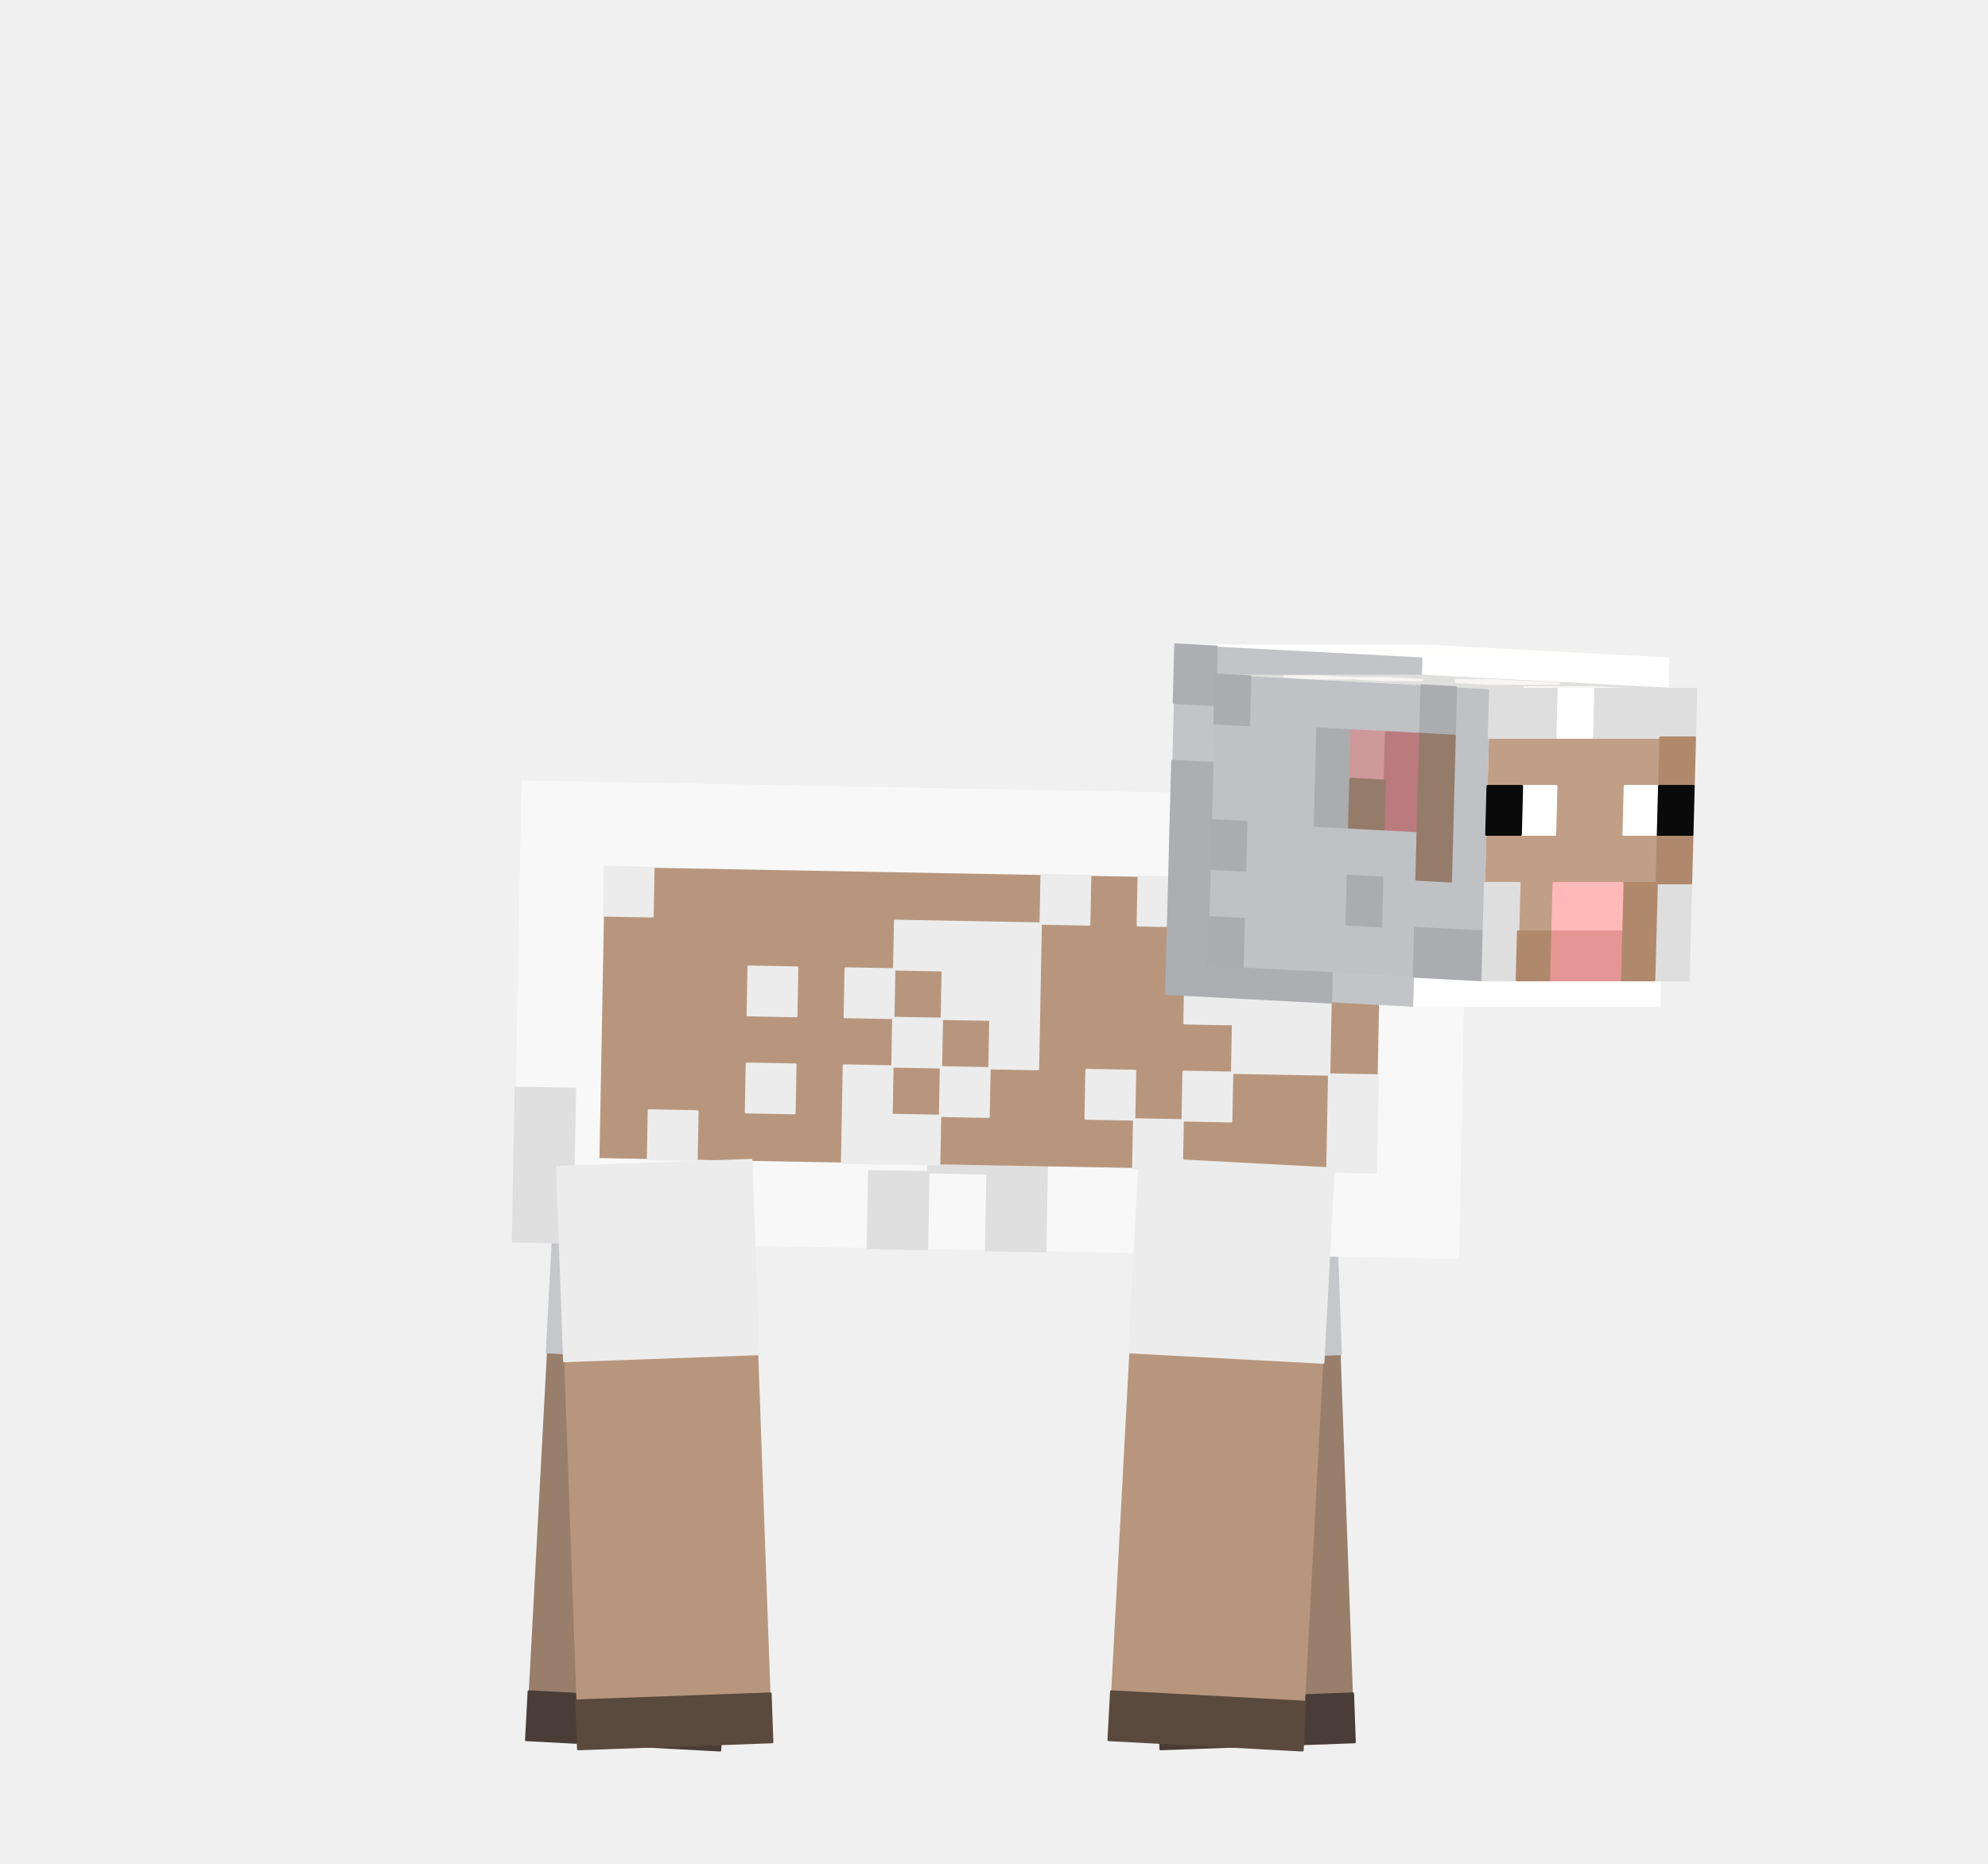
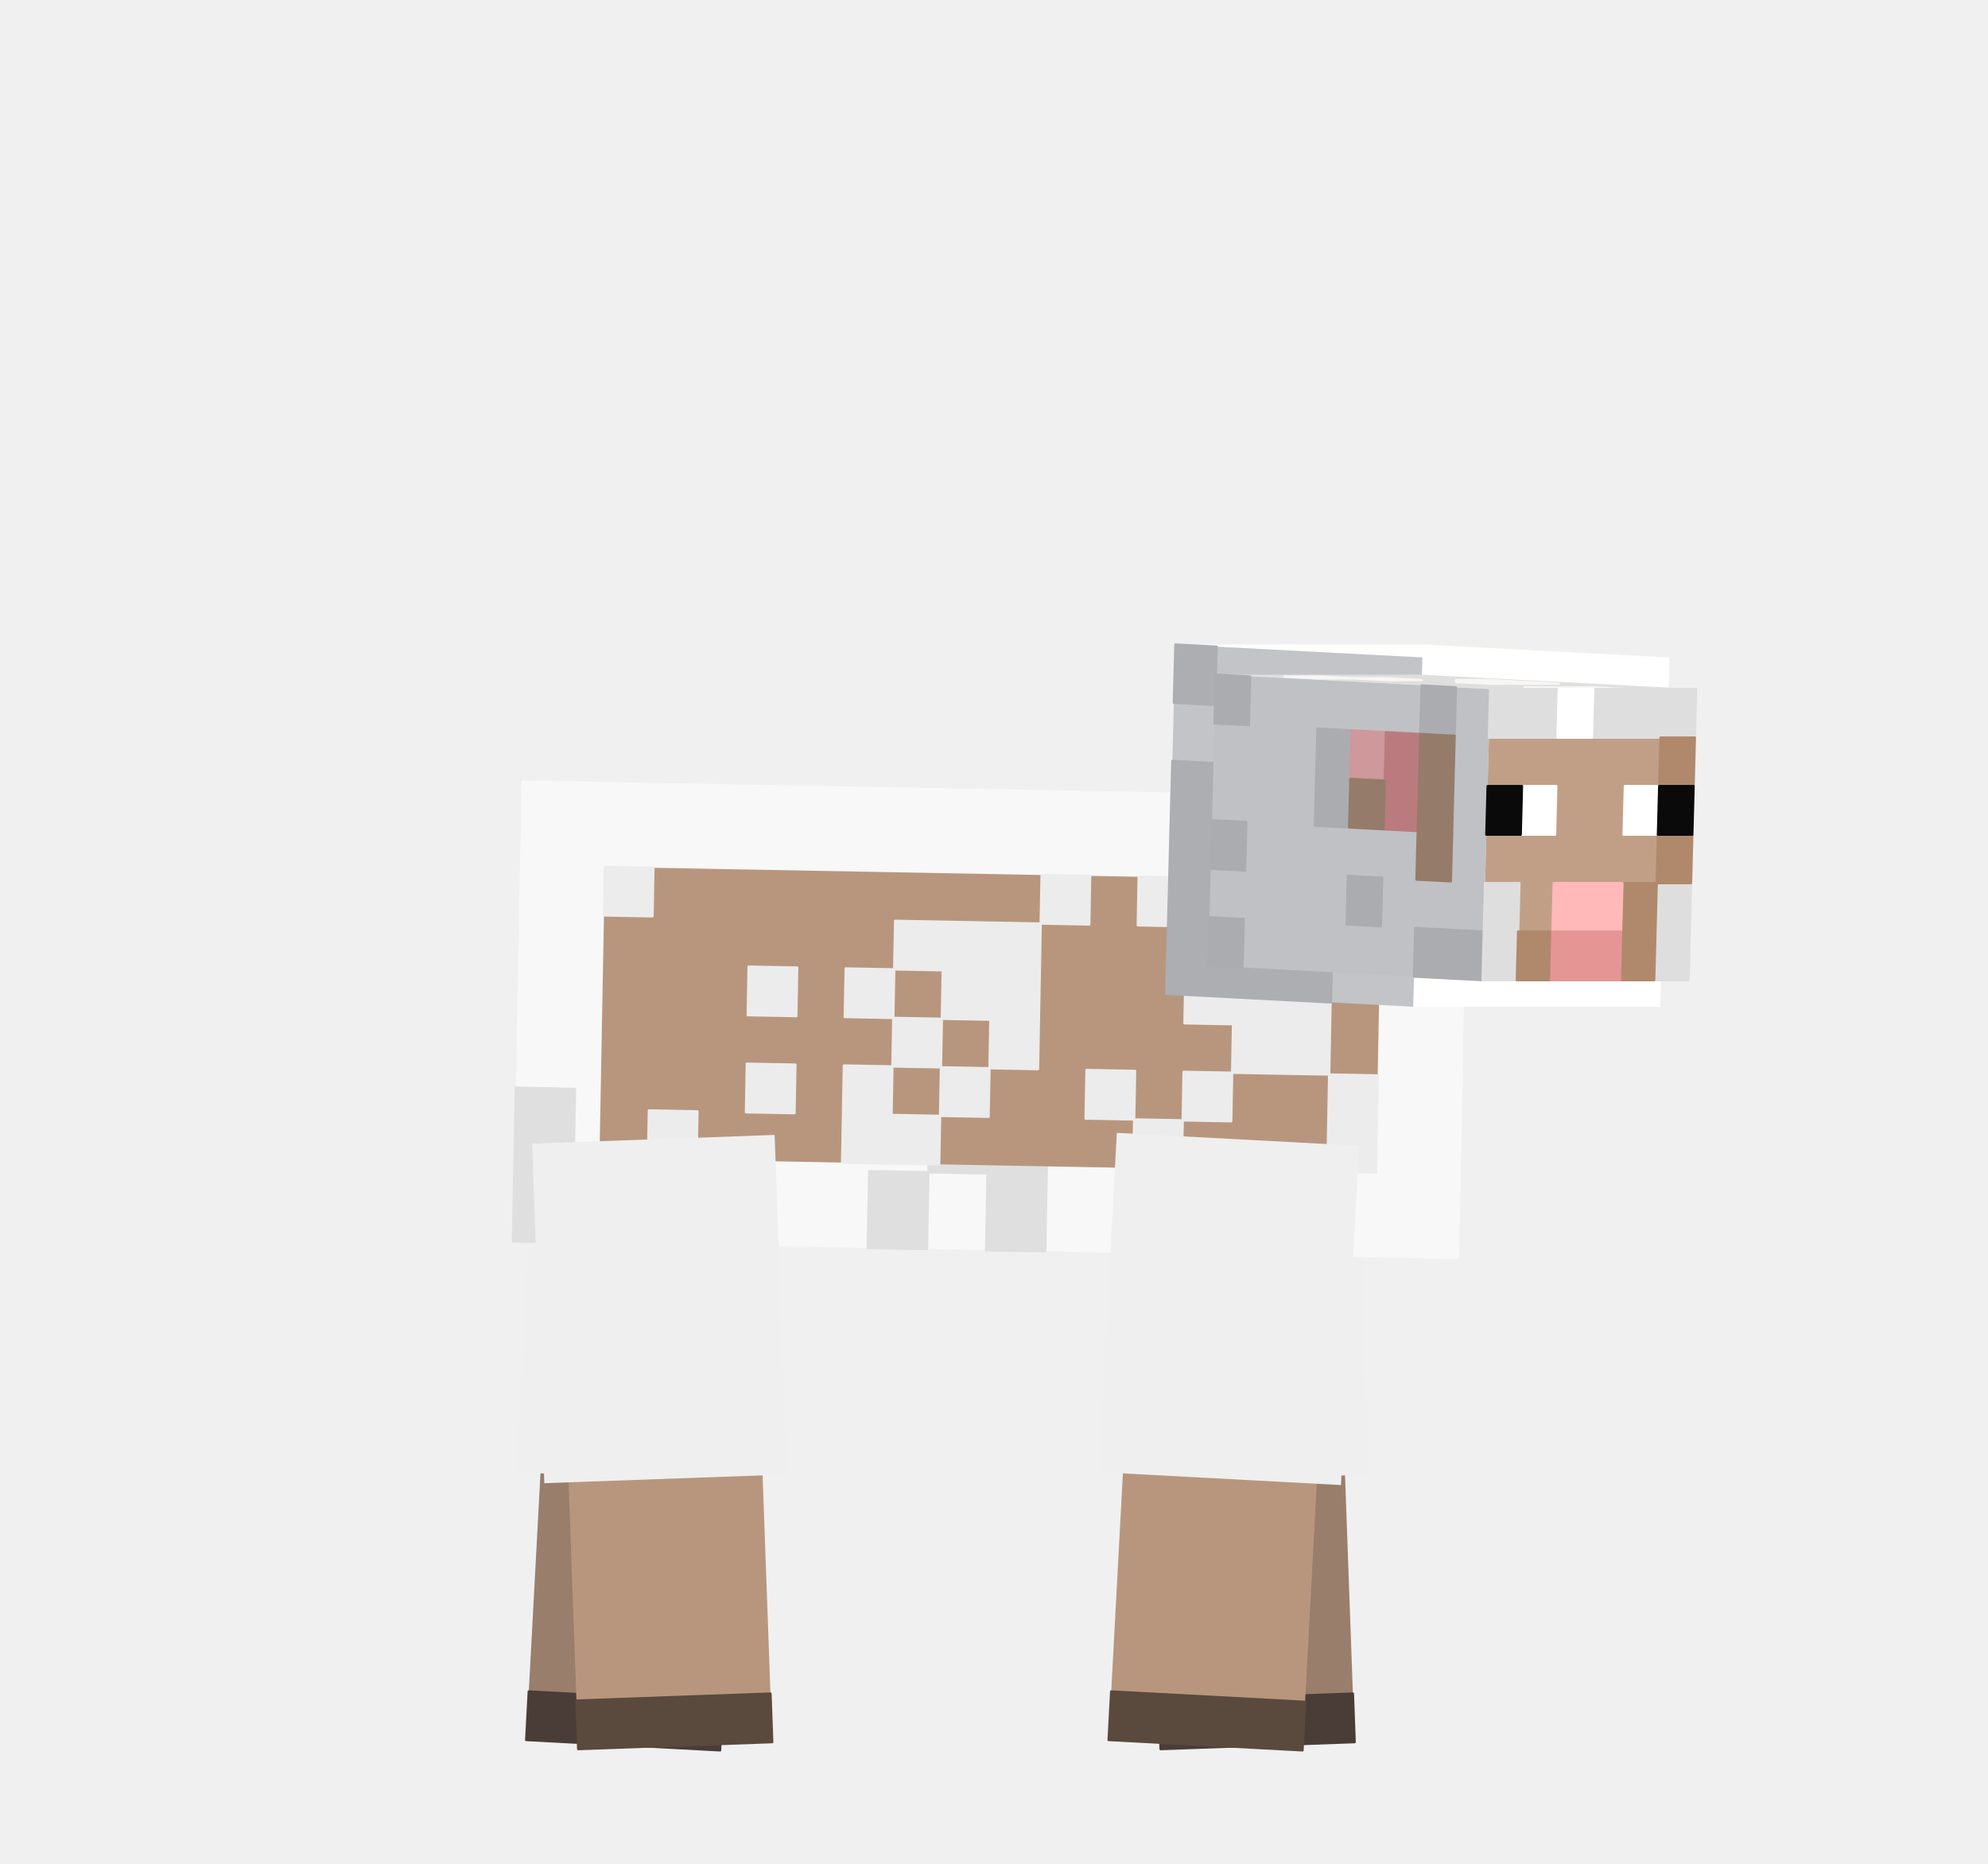
<svg xmlns="http://www.w3.org/2000/svg" viewBox="0 0 512 480" width="512" height="480" role="img" aria-labelledby="idle-5-title">
  <g id="sheep">
    <g id="leg-front-left" aria-label="Front left leg">
      <g class="face" data-face="nx">
        <path fill="#997e6c" d="M293.52 300.56L343.48 298.76L348.88 448.66L298.91 450.46Z" />
        <path fill="#c5c7ca" stroke="#c5c7ca" stroke-width=".6" stroke-linejoin="round" d="M293.52 300.56L343.48 298.76L343.93 311.25L293.97 313.05ZM293.97 313.05L343.93 311.25L344.38 323.74L294.42 325.54ZM294.42 325.54L344.38 323.74L344.83 336.23L294.87 338.03ZM294.87 338.03L344.83 336.23L345.28 348.72L295.32 350.52Z" />
        <path fill="#4a3d37" stroke="#4a3d37" stroke-width=".6" stroke-linejoin="round" d="M298.46 437.97L348.43 436.17L348.88 448.66L298.91 450.46Z" />
      </g>
    </g>
    <g id="leg-hind-left" aria-label="Hind left leg">
      <g class="face" data-face="nx">
        <path fill="#997e6c" d="M143.54 298.32L193.46 300.99L185.45 450.78L135.52 448.11Z" />
        <path fill="#c5c7ca" stroke="#c5c7ca" stroke-width=".6" stroke-linejoin="round" d="M143.54 298.32L193.46 300.99L192.8 313.47L142.87 310.8ZM142.87 310.8L192.8 313.47L192.13 325.96L142.2 323.28ZM142.2 323.28L192.13 325.96L191.46 338.44L141.53 335.77ZM141.53 335.77L191.46 338.44L190.79 350.92L140.86 348.25Z" />
        <path fill="#4a3d37" stroke="#4a3d37" stroke-width=".6" stroke-linejoin="round" d="M136.19 435.62L186.12 438.3L185.45 450.78L135.52 448.11Z" />
+       </g>
+     </g>
+     <g id="wool-hind-left" aria-label="Wool hind left">
+       <g class="face" data-face="nx">
+         <path fill="#efefef" d="M137.63 291.75L200.04 295.08L195.36 382.46L132.95 379.12Z" />
+       </g>
+     </g>
+     <g id="wool-front-left" aria-label="Wool front left">
+       <g class="face" data-face="nx">
+         <path fill="#efefef" d="M287.05 294.53L349.5 292.29L352.65 379.73L290.19 381.98Z" />
      </g>
    </g>
    <g id="wool-body" aria-label="Wool body">
      <g class="face" data-face="nx">
        <path fill="#f8f8f8" d="M378.02 205.51L375.82 324.24L132.11 319.72L134.32 200.99Z" />
        <path fill="#e0dfdf" stroke="#e0dfdf" stroke-width=".6" stroke-linejoin="round" d="M269.93 282.68L269.2 322.26L253.97 321.98L254.7 282.4ZM254.7 282.4L254.33 302.19L239.1 301.91L239.47 282.12ZM239.1 301.91L238.74 321.69L223.5 321.41L223.87 301.62ZM148.08 280.42L147.35 320L132.11 319.72L132.85 280.14Z" />
      </g>
    </g>
    <g id="body" aria-label="Body">
      <g class="face" data-face="nx">
        <path fill="#b8967d" d="M355.75 226.97L354.36 301.96L154.39 298.25L155.78 223.26Z" />
        <path fill="#ececec" stroke="#ececec" stroke-width=".6" stroke-linejoin="round" d="M355.51 239.47L355.28 251.97L342.79 251.74L343.02 239.24ZM354.82 276.96L354.36 301.96L341.86 301.73L342.32 276.73ZM342.79 251.74L342.32 276.73L329.82 276.5L330.29 251.5ZM330.75 226.51L330.52 239.01L318.02 238.77L318.25 226.28ZM330.29 251.5L329.82 276.5L317.33 276.27L317.79 251.27ZM317.79 251.27L317.56 263.77L305.06 263.54L305.29 251.04ZM317.33 276.27L317.09 288.77L304.6 288.53L304.83 276.04ZM305.76 226.04L305.52 238.54L293.03 238.31L293.26 225.81ZM304.6 288.53L304.36 301.03L291.87 300.8L292.1 288.3ZM292.33 275.8L292.1 288.3L279.6 288.07L279.83 275.57ZM280.76 225.58L280.53 238.08L268.03 237.85L268.26 225.35ZM268.03 237.85L267.33 275.34L254.84 275.11L255.53 237.62ZM255.53 237.62L255.07 262.61L242.57 262.38L243.03 237.38ZM254.84 275.11L254.6 287.61L242.11 287.38L242.34 274.88ZM243.03 237.38L242.8 249.88L230.3 249.65L230.54 237.15ZM242.57 262.38L242.34 274.88L229.84 274.65L230.07 262.15ZM242.11 287.38L241.88 299.87L229.38 299.64L229.61 287.14ZM230.3 249.65L230.07 262.15L217.57 261.92L217.81 249.42ZM229.84 274.65L229.38 299.64L216.88 299.41L217.34 274.41ZM205.31 249.19L205.08 261.68L192.58 261.45L192.81 248.95ZM204.85 274.18L204.61 286.68L192.12 286.45L192.35 273.95ZM179.62 286.22L179.39 298.71L166.89 298.48L167.12 285.98ZM168.28 223.5L168.05 235.99L155.55 235.76L155.78 223.26Z" />
      </g>
    </g>
    <g id="wool-head" aria-label="Wool head">
      <g class="face" data-face="top">
        <path fill="#fffffe" d="M302.72 165.99L366.36 165.99L429.96 169.33L366.32 169.33Z" />
      </g>
      <g class="face" data-face="front">
        <path fill="#ffffff" d="M366.32 169.33L429.96 169.33L427.6 259.27L363.96 259.27Z" />
      </g>
      <g class="face" data-face="nx">
        <path fill="#c2c4c7" d="M302.72 165.99L366.32 169.33L363.96 259.27L300.36 255.93Z" />
        <path fill="#acaeb2" stroke="#acaeb2" stroke-width=".6" stroke-linejoin="round" d="M302.72 165.99L313.32 166.55L312.93 181.54L302.33 180.98ZM301.94 195.97L312.54 196.53L312.14 211.52L301.54 210.96ZM301.54 210.96L312.14 211.52L311.75 226.51L301.15 225.95ZM301.15 225.95L311.75 226.51L311.36 241.5L300.76 240.94ZM300.76 240.94L343.15 243.16L342.76 258.15L300.36 255.93Z" />
      </g>
    </g>
    <g id="head" aria-label="Head">
      <g class="face" data-face="top">
        <path fill="#dfdfde" d="M313.13 173.76L366.16 173.76L436.82 177.47L383.79 177.47Z" />
        <path fill="#f8f6f4" stroke="#f8f6f4" stroke-width=".6" stroke-linejoin="round" d="M330.8 174.23L339.64 174.23L348.47 174.69L339.63 174.69ZM348.47 174.69L357.31 174.69L366.14 175.15L357.3 175.15ZM374.98 175.15L383.82 175.15L392.65 175.62L383.82 175.62ZM374.98 175.62L392.65 175.62L401.49 176.08L383.81 176.08ZM392.64 177.01L410.31 177.01L419.15 177.47L401.47 177.47Z" />
      </g>
      <g class="face" data-face="nx">
        <path fill="#bfc1c5" d="M313.13 173.76L383.79 177.47L381.82 252.42L311.16 248.71Z" />
        <path fill="#abacb0" stroke="#abacb0" stroke-width=".6" stroke-linejoin="round" d="M313.13 173.76L321.96 174.23L321.63 186.72L312.8 186.26ZM366.13 176.54L374.96 177.01L374.63 189.5L365.8 189.04ZM339.3 187.65L348.13 188.11L347.8 200.6L338.97 200.14ZM338.97 200.14L347.8 200.6L347.48 213.09L338.64 212.63ZM312.15 211.24L320.98 211.7L320.65 224.19L311.82 223.73ZM347.15 225.58L355.98 226.05L355.65 238.54L346.82 238.07ZM311.49 236.22L320.32 236.68L320 249.18L311.16 248.71ZM364.49 239L382.15 239.93L381.82 252.42L364.16 251.49Z" />
        <path fill="#cf989b" stroke="#cf989b" stroke-width=".6" stroke-linejoin="round" d="M348.13 188.11L356.96 188.57L356.64 201.06L347.8 200.6Z" />
        <path fill="#bb7b7e" stroke="#bb7b7e" stroke-width=".6" stroke-linejoin="round" d="M356.96 188.57L365.8 189.04L365.47 201.53L356.64 201.06ZM356.64 201.06L365.47 201.53L365.14 214.02L356.31 213.56Z" />
        <path fill="#957b6a" stroke="#957b6a" stroke-width=".6" stroke-linejoin="round" d="M365.8 189.04L374.63 189.5L374.3 201.99L365.47 201.53ZM347.8 200.6L356.64 201.06L356.31 213.56L347.48 213.09ZM365.47 201.53L374.3 201.99L373.98 214.48L365.14 214.02ZM365.14 214.02L373.98 214.48L373.65 226.97L364.81 226.51Z" />
      </g>
      <g class="face" data-face="front">
        <path fill="#c19f87" d="M383.79 177.47L436.82 177.47L434.86 252.42L381.82 252.42Z" />
        <path fill="#dedede" stroke="#dedede" stroke-width=".6" stroke-linejoin="round" d="M383.79 177.47L401.47 177.47L401.14 189.96L383.46 189.96ZM410.31 177.47L436.82 177.47L436.5 189.96L409.98 189.96ZM382.48 227.44L391.32 227.44L390.99 239.93L382.15 239.93ZM426.67 227.44L435.51 227.44L435.19 239.93L426.35 239.93ZM382.15 239.93L390.99 239.93L390.66 252.42L381.82 252.42ZM426.35 239.93L435.19 239.93L434.86 252.42L426.02 252.42Z" />
        <path fill="#ffffff" stroke="#ffffff" stroke-width=".6" stroke-linejoin="round" d="M401.47 177.47L410.31 177.47L409.98 189.96L401.14 189.96ZM391.97 202.45L400.81 202.45L400.49 214.95L391.65 214.95ZM418.49 202.45L427.33 202.45L427 214.95L418.16 214.95Z" />
        <path fill="#b0896c" stroke="#b0896c" stroke-width=".6" stroke-linejoin="round" d="M427.66 189.96L436.5 189.96L436.17 202.45L427.33 202.45ZM427 214.95L435.84 214.95L435.51 227.44L426.67 227.44ZM417.84 227.44L426.67 227.44L426.35 239.93L417.51 239.93ZM390.99 239.93L399.83 239.93L399.5 252.42L390.66 252.42ZM417.51 239.93L426.35 239.93L426.02 252.42L417.18 252.42Z" />
        <path fill="#0a0a0a" stroke="#0a0a0a" stroke-width=".6" stroke-linejoin="round" d="M383.14 202.45L391.97 202.45L391.65 214.95L382.81 214.95ZM427.33 202.45L436.17 202.45L435.84 214.95L427 214.95Z" />
        <path fill="#ffb9b8" stroke="#ffb9b8" stroke-width=".6" stroke-linejoin="round" d="M400.16 227.44L417.84 227.44L417.51 239.93L399.83 239.93Z" />
        <path fill="#e69595" stroke="#e69595" stroke-width=".6" stroke-linejoin="round" d="M399.83 239.93L417.51 239.93L417.18 252.42L399.5 252.42Z" />
      </g>
    </g>
    <g id="leg-front-right" aria-label="Front right leg">
      <g class="face" data-face="nx">
        <path fill="#b8967d" d="M293.54 298.32L343.46 300.99L335.45 450.78L285.52 448.11Z" />
        <path fill="#ececec" stroke="#ececec" stroke-width=".6" stroke-linejoin="round" d="M293.54 298.32L343.46 300.99L342.8 313.47L292.87 310.8ZM292.87 310.8L342.8 313.47L342.13 325.96L292.2 323.28ZM292.2 323.28L342.13 325.96L341.46 338.44L291.53 335.77ZM291.53 335.77L341.46 338.44L340.79 350.92L290.86 348.25Z" />
        <path fill="#5a493d" stroke="#5a493d" stroke-width=".6" stroke-linejoin="round" d="M286.19 435.62L336.12 438.3L335.45 450.78L285.52 448.11Z" />
      </g>
    </g>
    <g id="leg-hind-right" aria-label="Hind right leg">
      <g class="face" data-face="nx">
        <path fill="#b8967d" d="M143.52 300.56L193.48 298.76L198.88 448.66L148.91 450.46Z" />
        <path fill="#ececec" stroke="#ececec" stroke-width=".6" stroke-linejoin="round" d="M143.52 300.56L193.48 298.76L193.93 311.25L143.97 313.05ZM143.97 313.05L193.93 311.25L194.38 323.74L144.42 325.54ZM144.42 325.54L194.38 323.74L194.83 336.23L144.87 338.03ZM144.87 338.03L194.83 336.23L195.28 348.72L145.32 350.52Z" />
        <path fill="#5a493d" stroke="#5a493d" stroke-width=".6" stroke-linejoin="round" d="M148.46 437.97L198.43 436.17L198.88 448.66L148.91 450.46Z" />
      </g>
    </g>
+     <g id="wool-front-right" aria-label="Wool front right">
+       <g class="face" data-face="nx">
+         <path fill="#efefef" d="M287.63 291.75L350.04 295.08L345.36 382.46L282.95 379.12Z" />
+       </g>
+     </g>
+     <g id="wool-hind-right" aria-label="Wool hind right">
+       <g class="face" data-face="nx">
+         <path fill="#efefef" d="M137.05 294.53L199.5 292.29L202.65 379.73L140.19 381.98Z" />
+       </g>
+     </g>
  </g>
</svg>
